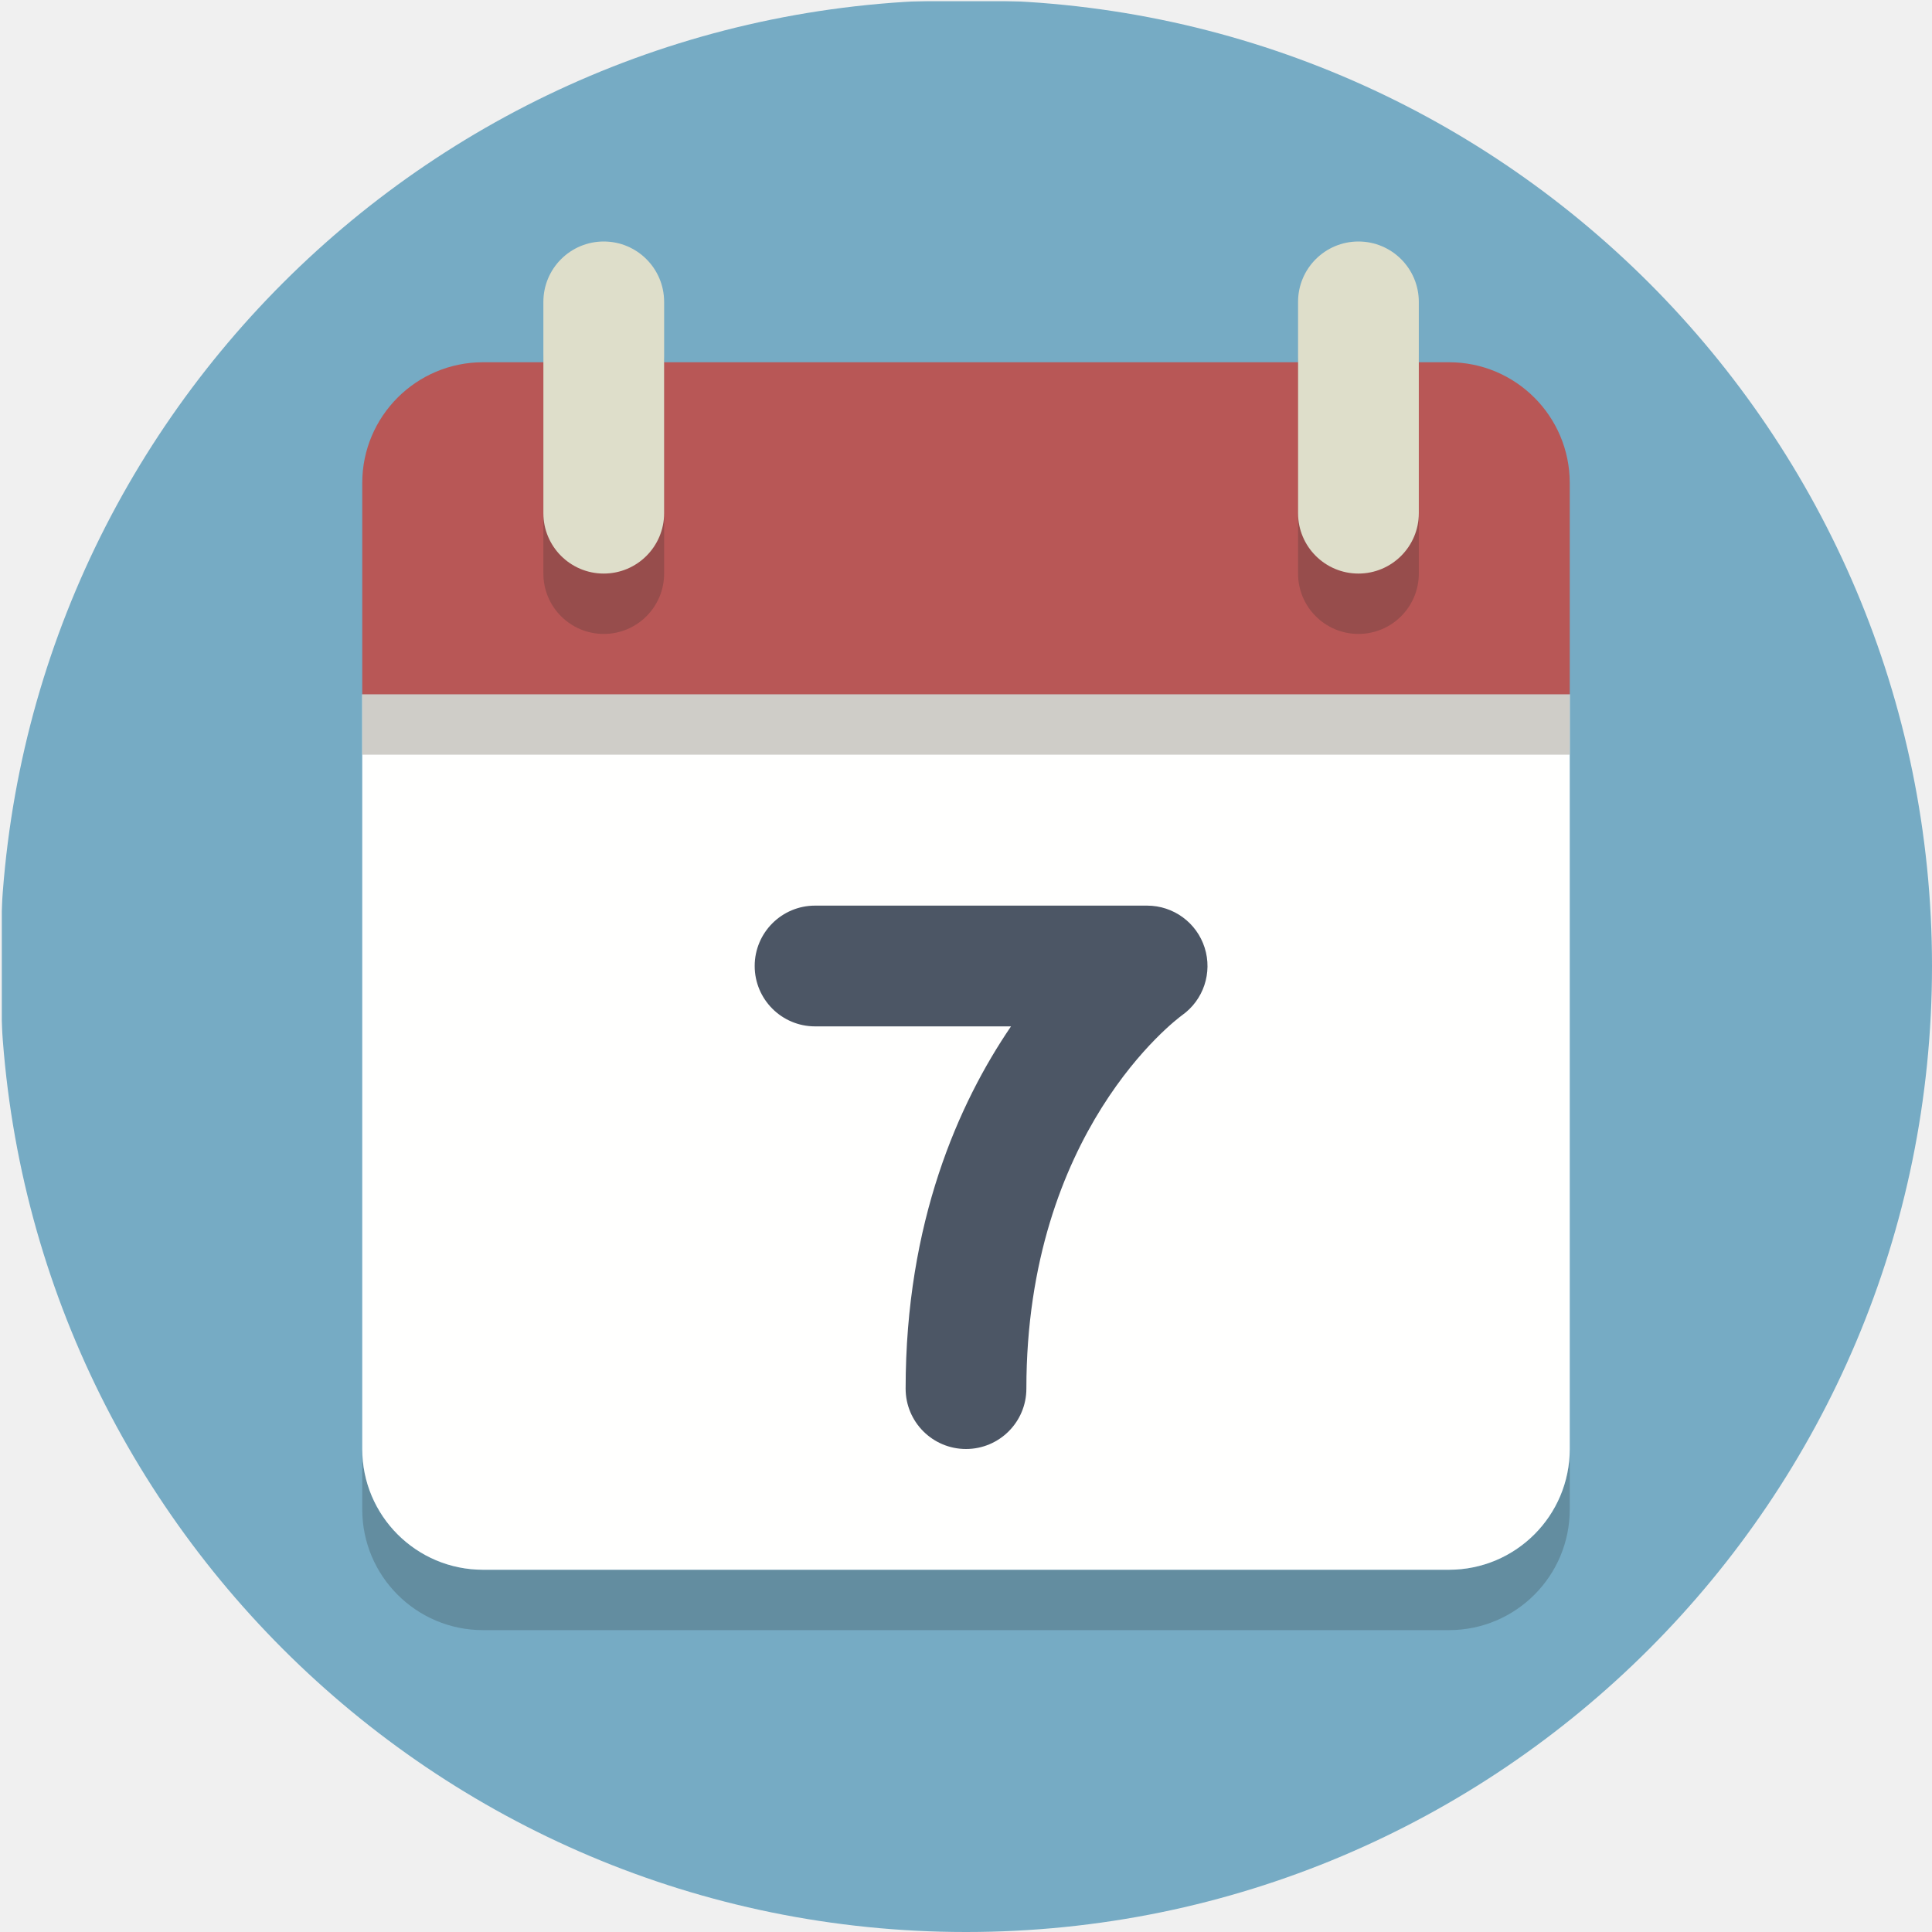
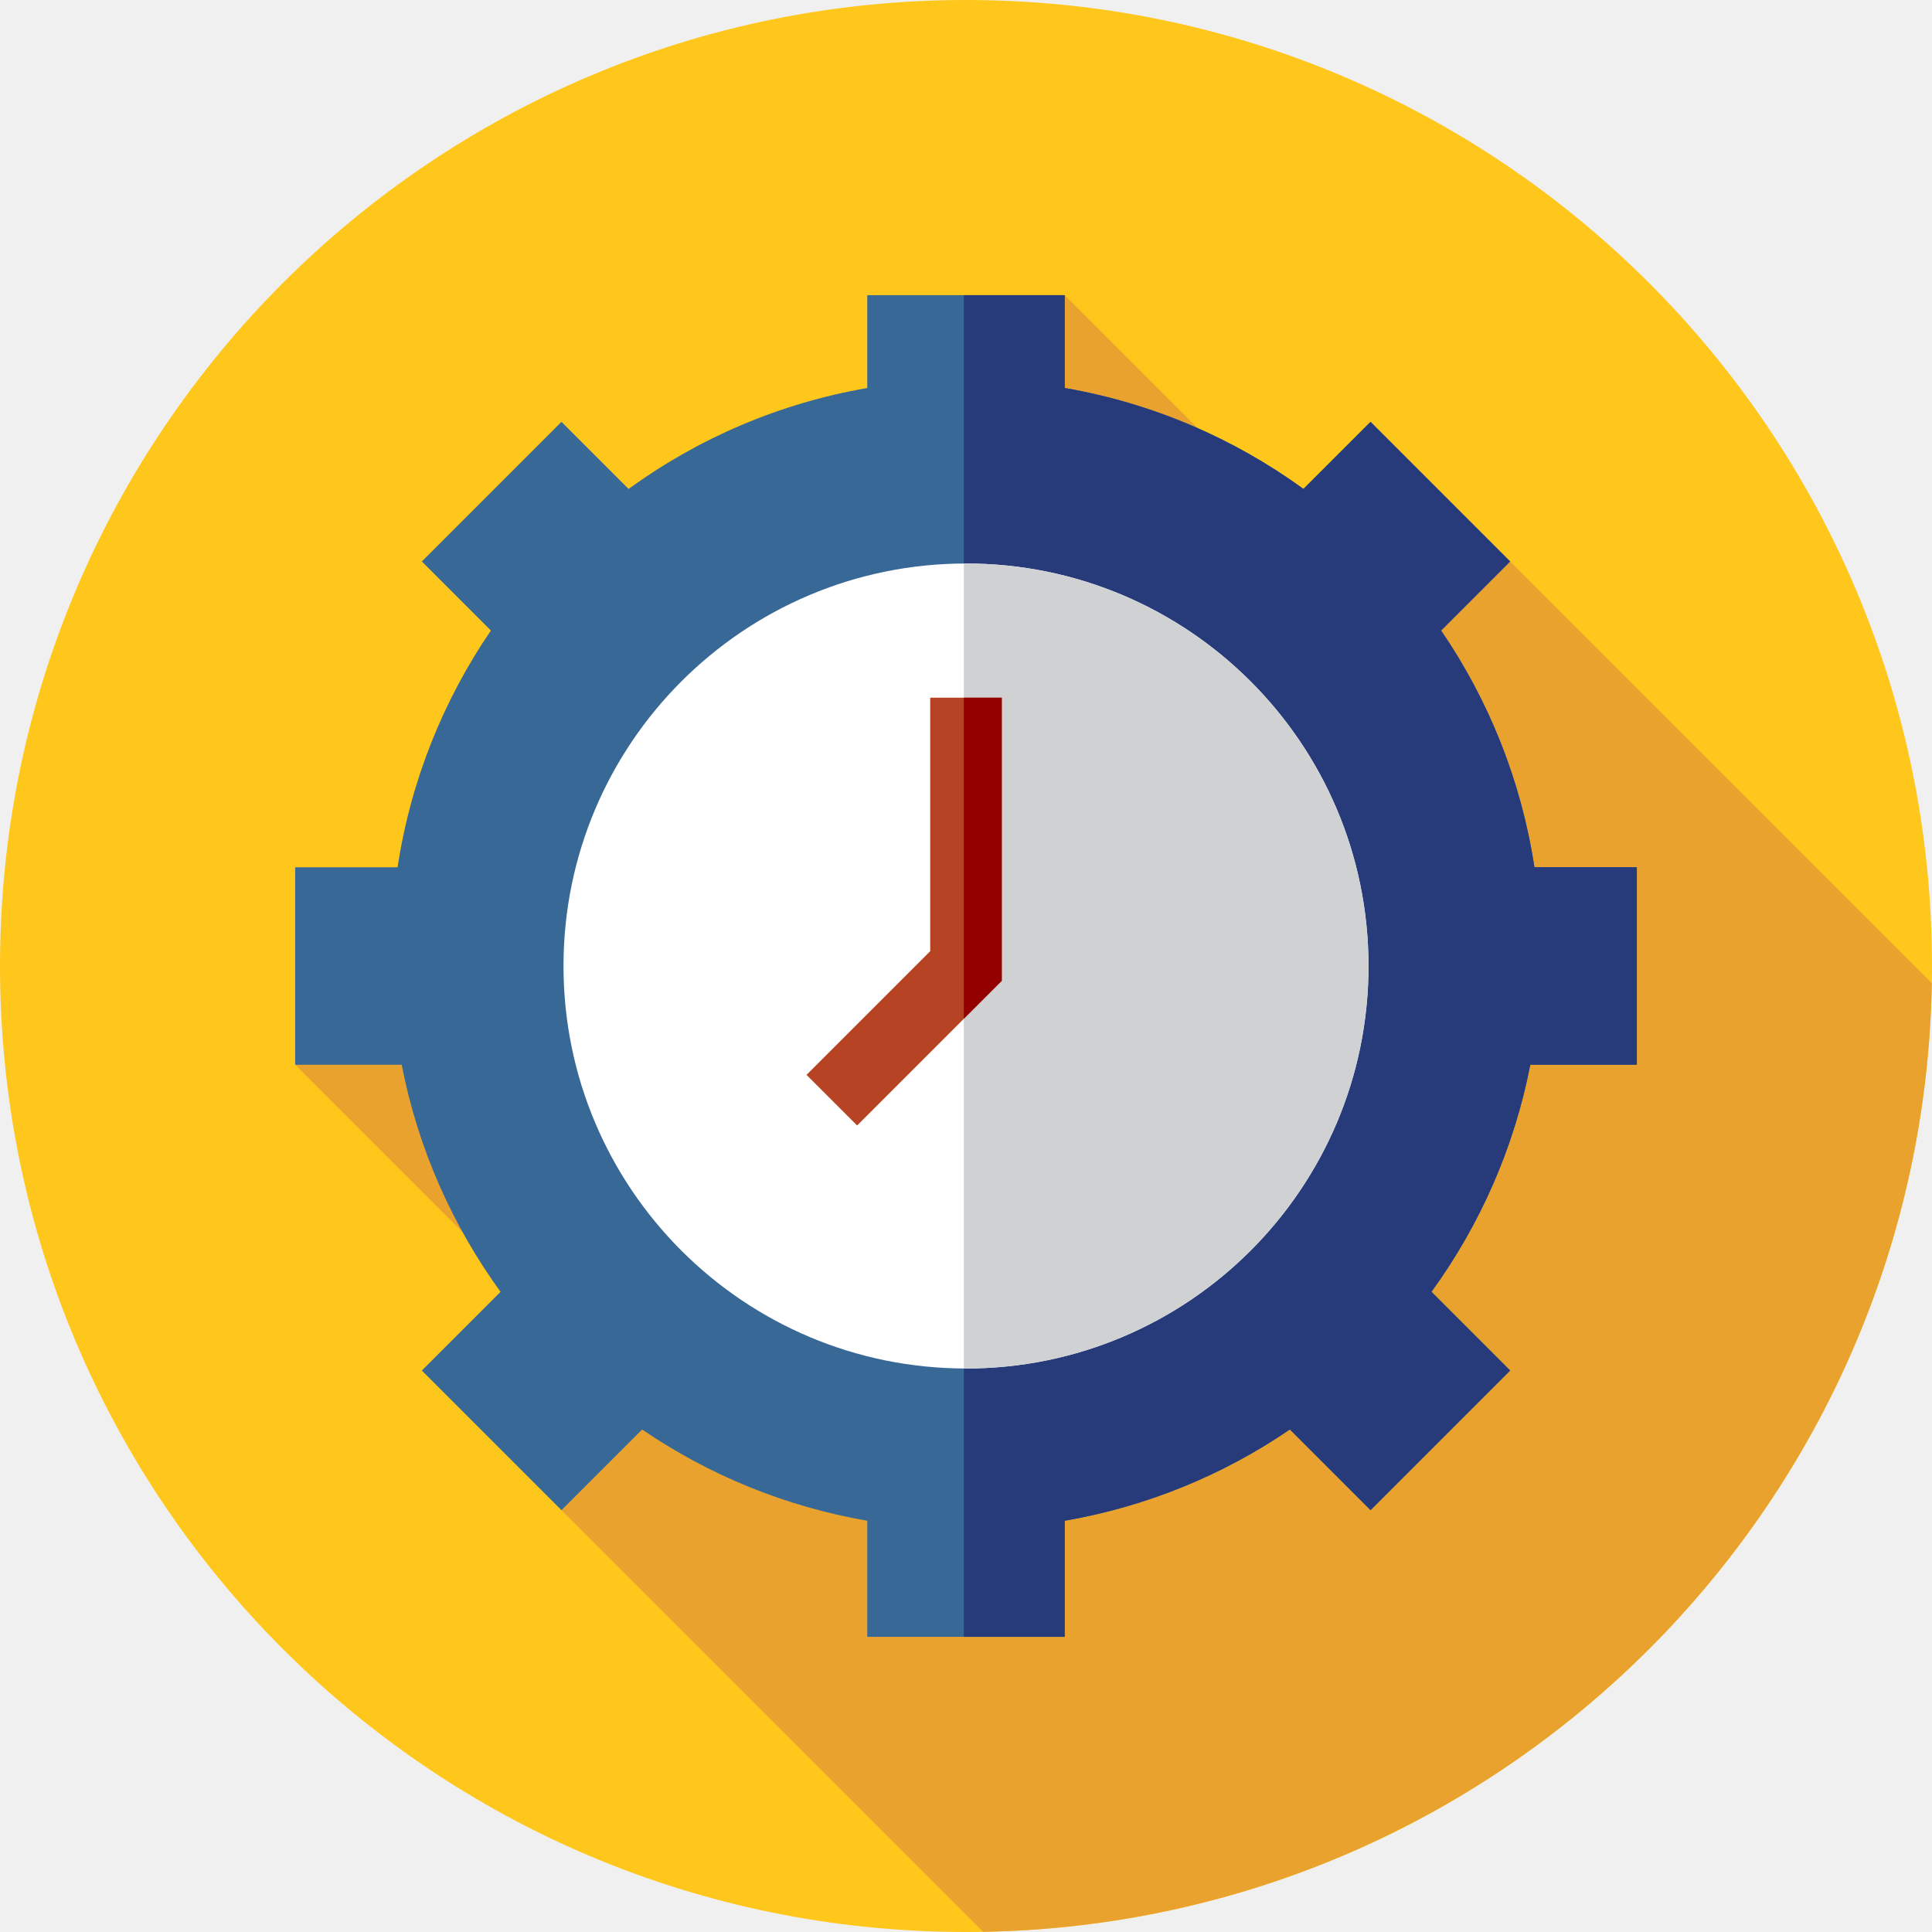
- <svg xmlns="http://www.w3.org/2000/svg" xmlns:xlink="http://www.w3.org/1999/xlink" width="64" height="64" id="calendar">
-   <defs>
-     <path id="a" d="M.06 64V.04H64V64z" />
-   </defs>
-   <g fill="none" fill-rule="evenodd">
-     <mask id="b" fill="#fff">
-       <use xlink:href="#a" />
-     </mask>
-     <path fill="#76ABC4" d="M64 32c0 17.673-14.327 32-32 32C14.327 64 0 49.673 0 32 0 14.327 14.327 0 32 0c17.673 0 32 14.327 32 32" mask="url(#b)" />
-     <path fill="#638DA0" d="M48 54H16a4 4 0 0 1-4-4V25v23a4 4 0 0 0 4 4h32a4 4 0 0 0 4-4v2a4 4 0 0 1-4 4" />
-     <path fill="#FFFFFE" d="M12 23v25a4 4 0 0 0 4 4h32a4 4 0 0 0 4-4V23H12" />
-     <path fill="#CFCDC8" d="M12 25h40v-2H12z" />
-     <path fill="#B85756" d="M48 12H16a4 4 0 0 0-4 4v7h40v-7a4 4 0 0 0-4-4" />
-     <path fill="#4C5665" d="M32 48a2 2 0 0 1-2-2c0-5.515 1.757-9.455 3.491-12H27a2 2 0 0 1 0-4h11a2 2 0 0 1 1.156 3.632C38.957 33.778 34 37.493 34 46a2 2 0 0 1-2 2" />
-     <path fill="#638DA0" d="M22 12h-4a2 2 0 0 1 4 0" />
-     <path fill="#974D4C" d="M20 21a2 2 0 0 1-2-2v-7h4v7a2 2 0 0 1-2 2" />
-     <path fill="#638DA0" d="M47 12h-4a2 2 0 0 1 4 0" />
-     <path fill="#974D4C" d="M45 21a2 2 0 0 1-2-2v-7h4v7a2 2 0 0 1-2 2" />
-     <path fill="#DEDECA" d="M20 19a2 2 0 0 1-2-2v-7a2 2 0 1 1 4 0v7a2 2 0 0 1-2 2M45 19a2 2 0 0 1-2-2v-7a2 2 0 1 1 4 0v7a2 2 0 0 1-2 2" />
+ <svg xmlns="http://www.w3.org/2000/svg" height="800px" width="800px" version="1.1" id="Layer_1" viewBox="0 0 512 512" xml:space="preserve" fill="#000000">
+   <g id="SVGRepo_bgCarrier" stroke-width="0" />
+   <g id="SVGRepo_tracerCarrier" stroke-linecap="round" stroke-linejoin="round" />
+   <g id="SVGRepo_iconCarrier">
+     <circle style="fill:#FFC61B;" cx="256" cy="256" r="256" />
+     <path style="fill:#EAA22F;" d="M260.527,511.943c137.787-2.391,249.023-113.63,251.416-251.416L400.21,148.794l-24.831,22.64 l-93.212-93.212l-42.544,40.153l92.498,92.498l-66.786,60.89l-59.956-59.956L78.222,282.169l80.674,80.674l-10.102,37.369 L260.527,511.943z" />
+     <path style="fill:#386895;" d="M406.64,229.833c-3.498-23.011-12.152-44.32-24.729-62.738l18.301-18.301l-37.005-37.005 l-17.78,17.78c-18.41-13.369-39.921-22.704-63.257-26.745V78.222h-52.333v24.602c-23.337,4.041-44.849,13.378-63.257,26.746 l-17.784-17.78l-37.005,37.005l18.301,18.301c-12.579,18.418-21.233,39.729-24.731,62.738H78.222v52.333h28.231 c4.308,22.154,13.415,42.58,26.195,60.18l-20.859,20.859l37.005,37.004l21.38-21.38c17.591,12.014,37.831,20.408,59.659,24.186 v30.76h52.333v-30.76c21.828-3.781,42.07-12.174,59.659-24.188l21.38,21.38l37.005-37.005l-20.859-20.859 c12.781-17.599,21.888-38.026,26.195-60.18h28.231v-52.333L406.64,229.833z M256,329.113c-42.079,0-76.19-34.111-76.19-76.191 S213.921,176.73,256,176.73s76.19,34.111,76.19,76.19S298.079,329.113,256,329.113z" />
+     <path style="fill:#273B7A;" d="M406.64,229.833c-3.498-23.011-12.152-44.32-24.729-62.738l18.301-18.301l-37.005-37.005 l-17.78,17.78c-18.41-13.369-39.921-22.704-63.257-26.745V78.222h-26.74v98.523c0.193-0.002,0.381-0.016,0.574-0.016 c42.079,0,76.19,34.111,76.19,76.19s-34.111,76.191-76.19,76.191c-0.193,0-0.381-0.014-0.574-0.016v104.681h26.74v-30.76 c21.828-3.781,42.07-12.174,59.659-24.188l21.38,21.38l37.005-37.005l-20.859-20.859c12.781-17.599,21.888-38.026,26.196-60.18 h28.231v-52.333H406.64V229.833z" />
+     <circle style="fill:#FFFFFF;" cx="256" cy="256" r="106.667" />
+     <path style="fill:#D0D1D3;" d="M256,149.333c-0.193,0-0.383,0.014-0.574,0.014v213.304c0.193,0,0.383,0.014,0.574,0.014 c58.911,0,106.667-47.756,106.667-106.667S314.911,149.333,256,149.333z" />
+     <polygon style="fill:#B54324;" points="227.149,298.26 213.74,284.851 246.519,252.073 246.519,184.889 265.481,184.889 265.481,259.927 " />
+     <polygon style="fill:#930000;" points="265.481,184.889 255.426,184.889 255.426,269.983 265.481,259.927 " />
  </g>
</svg>
